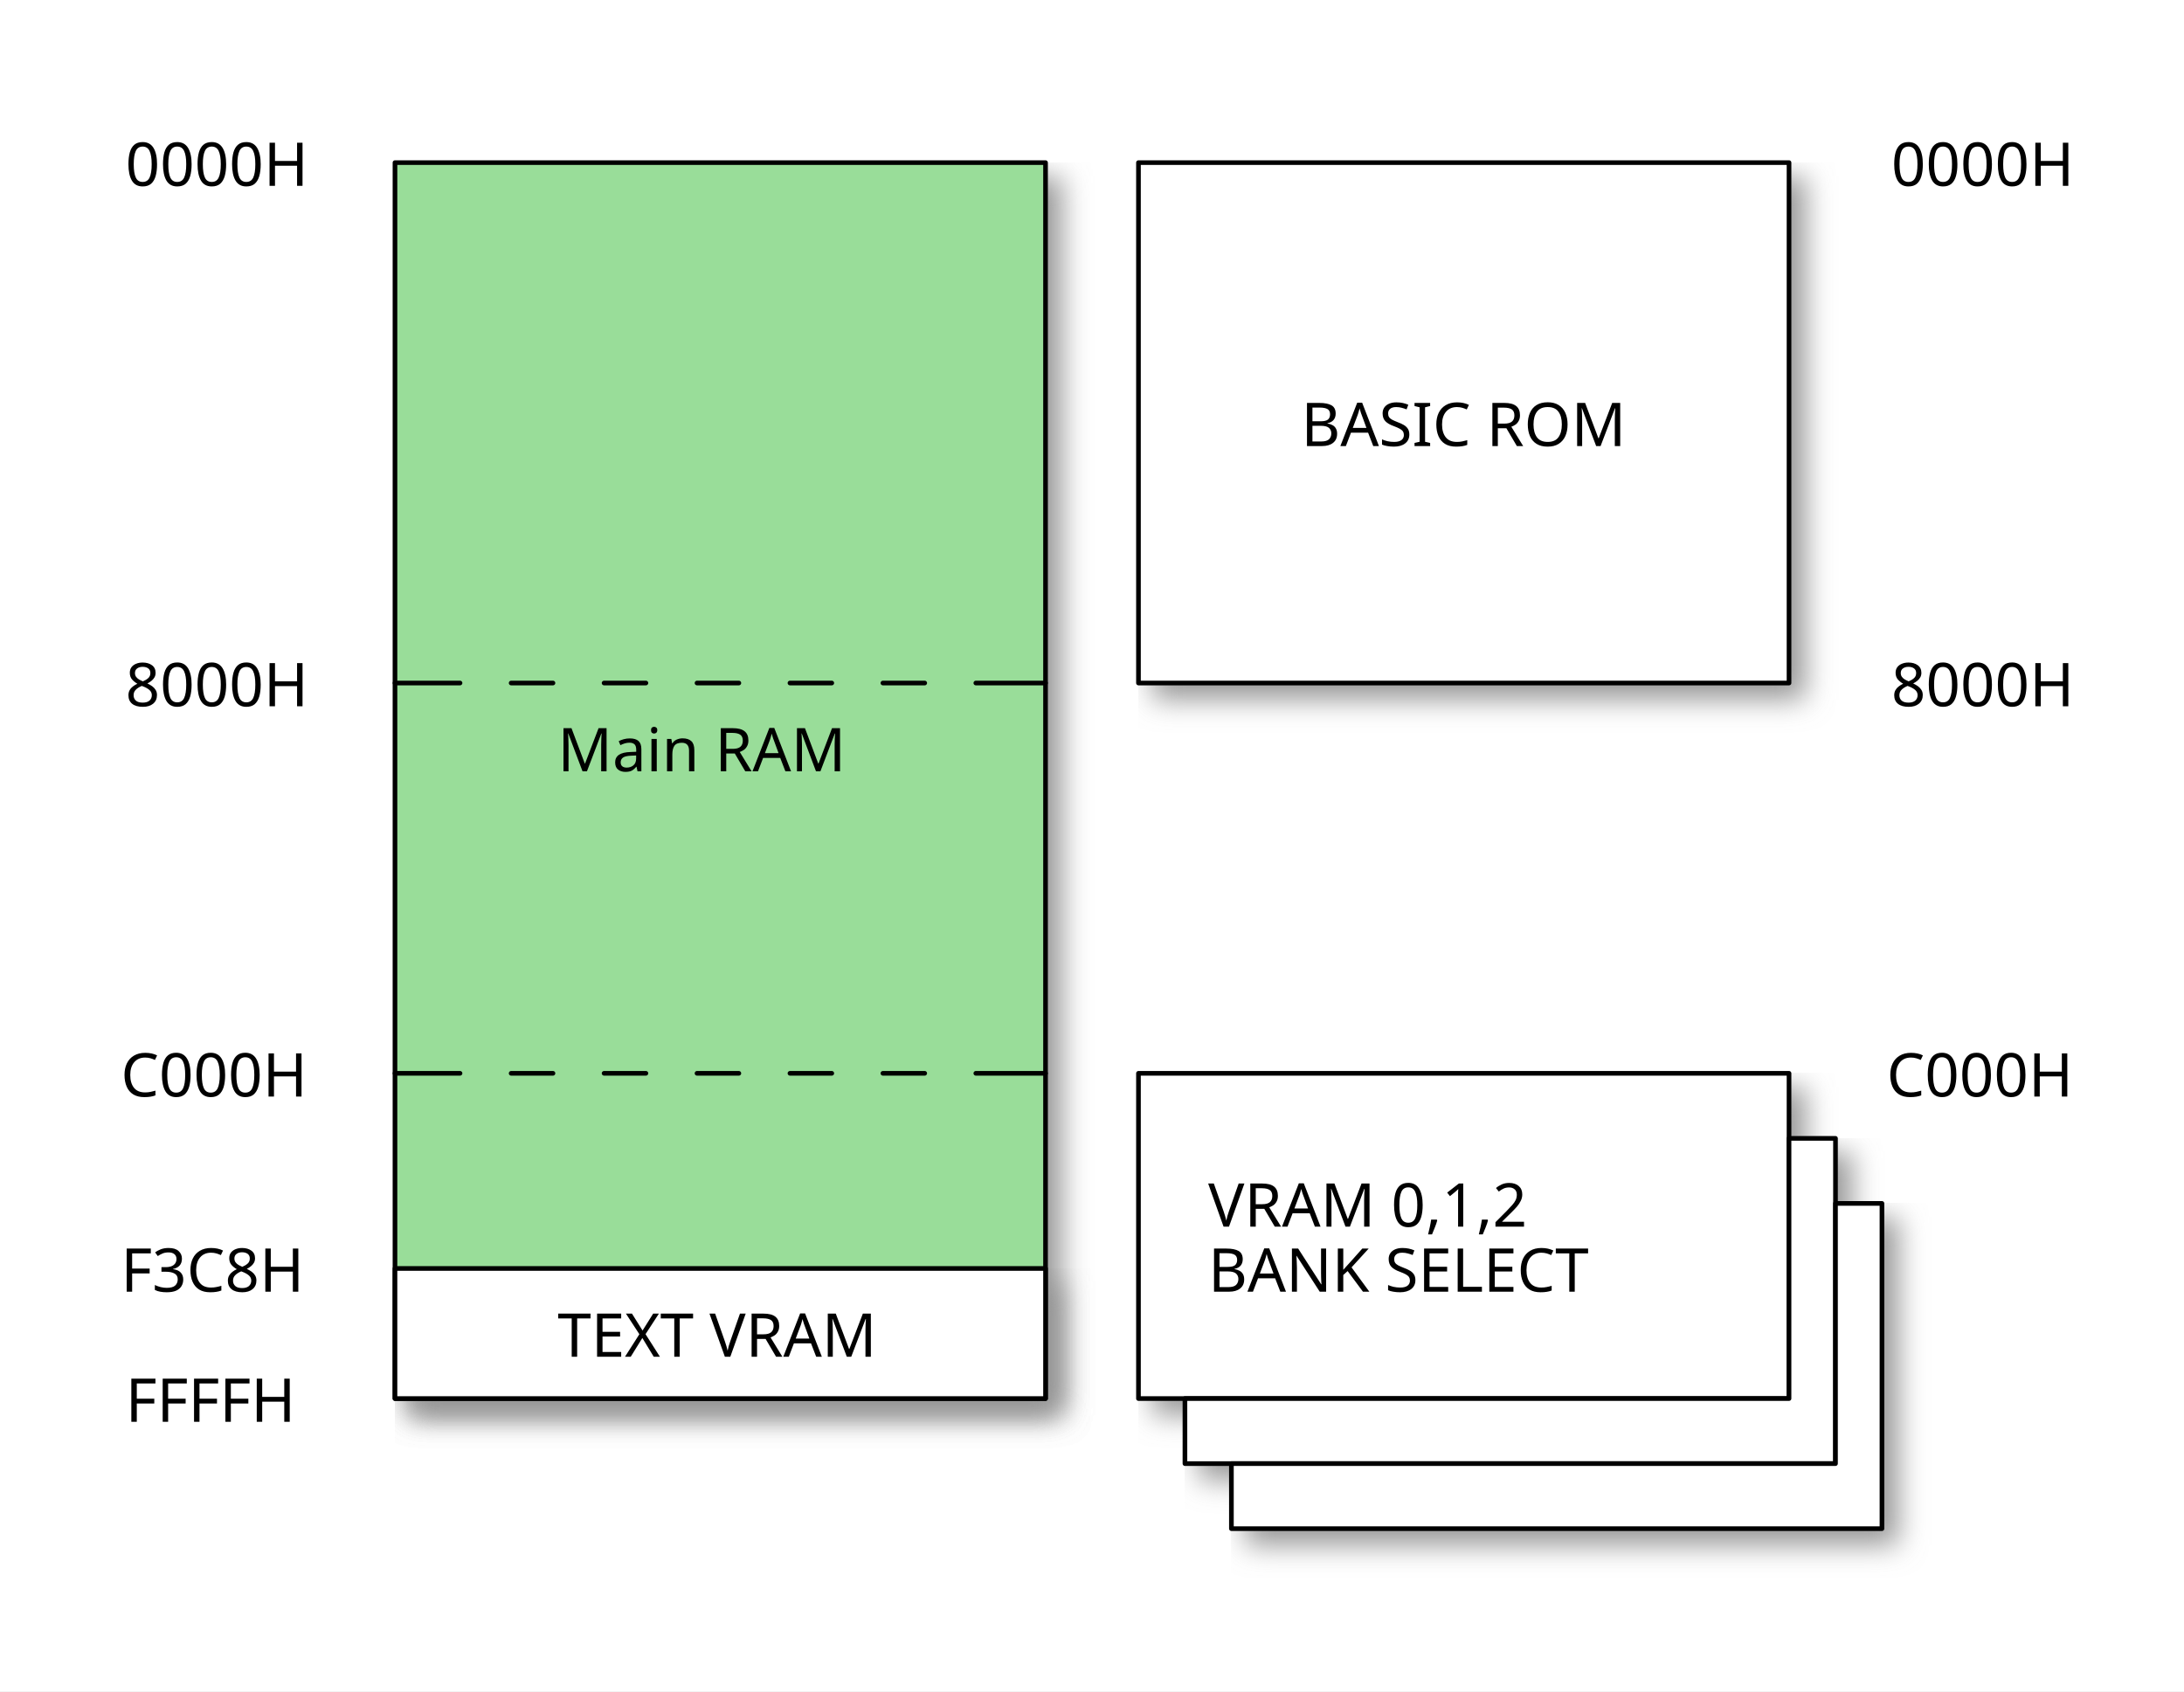
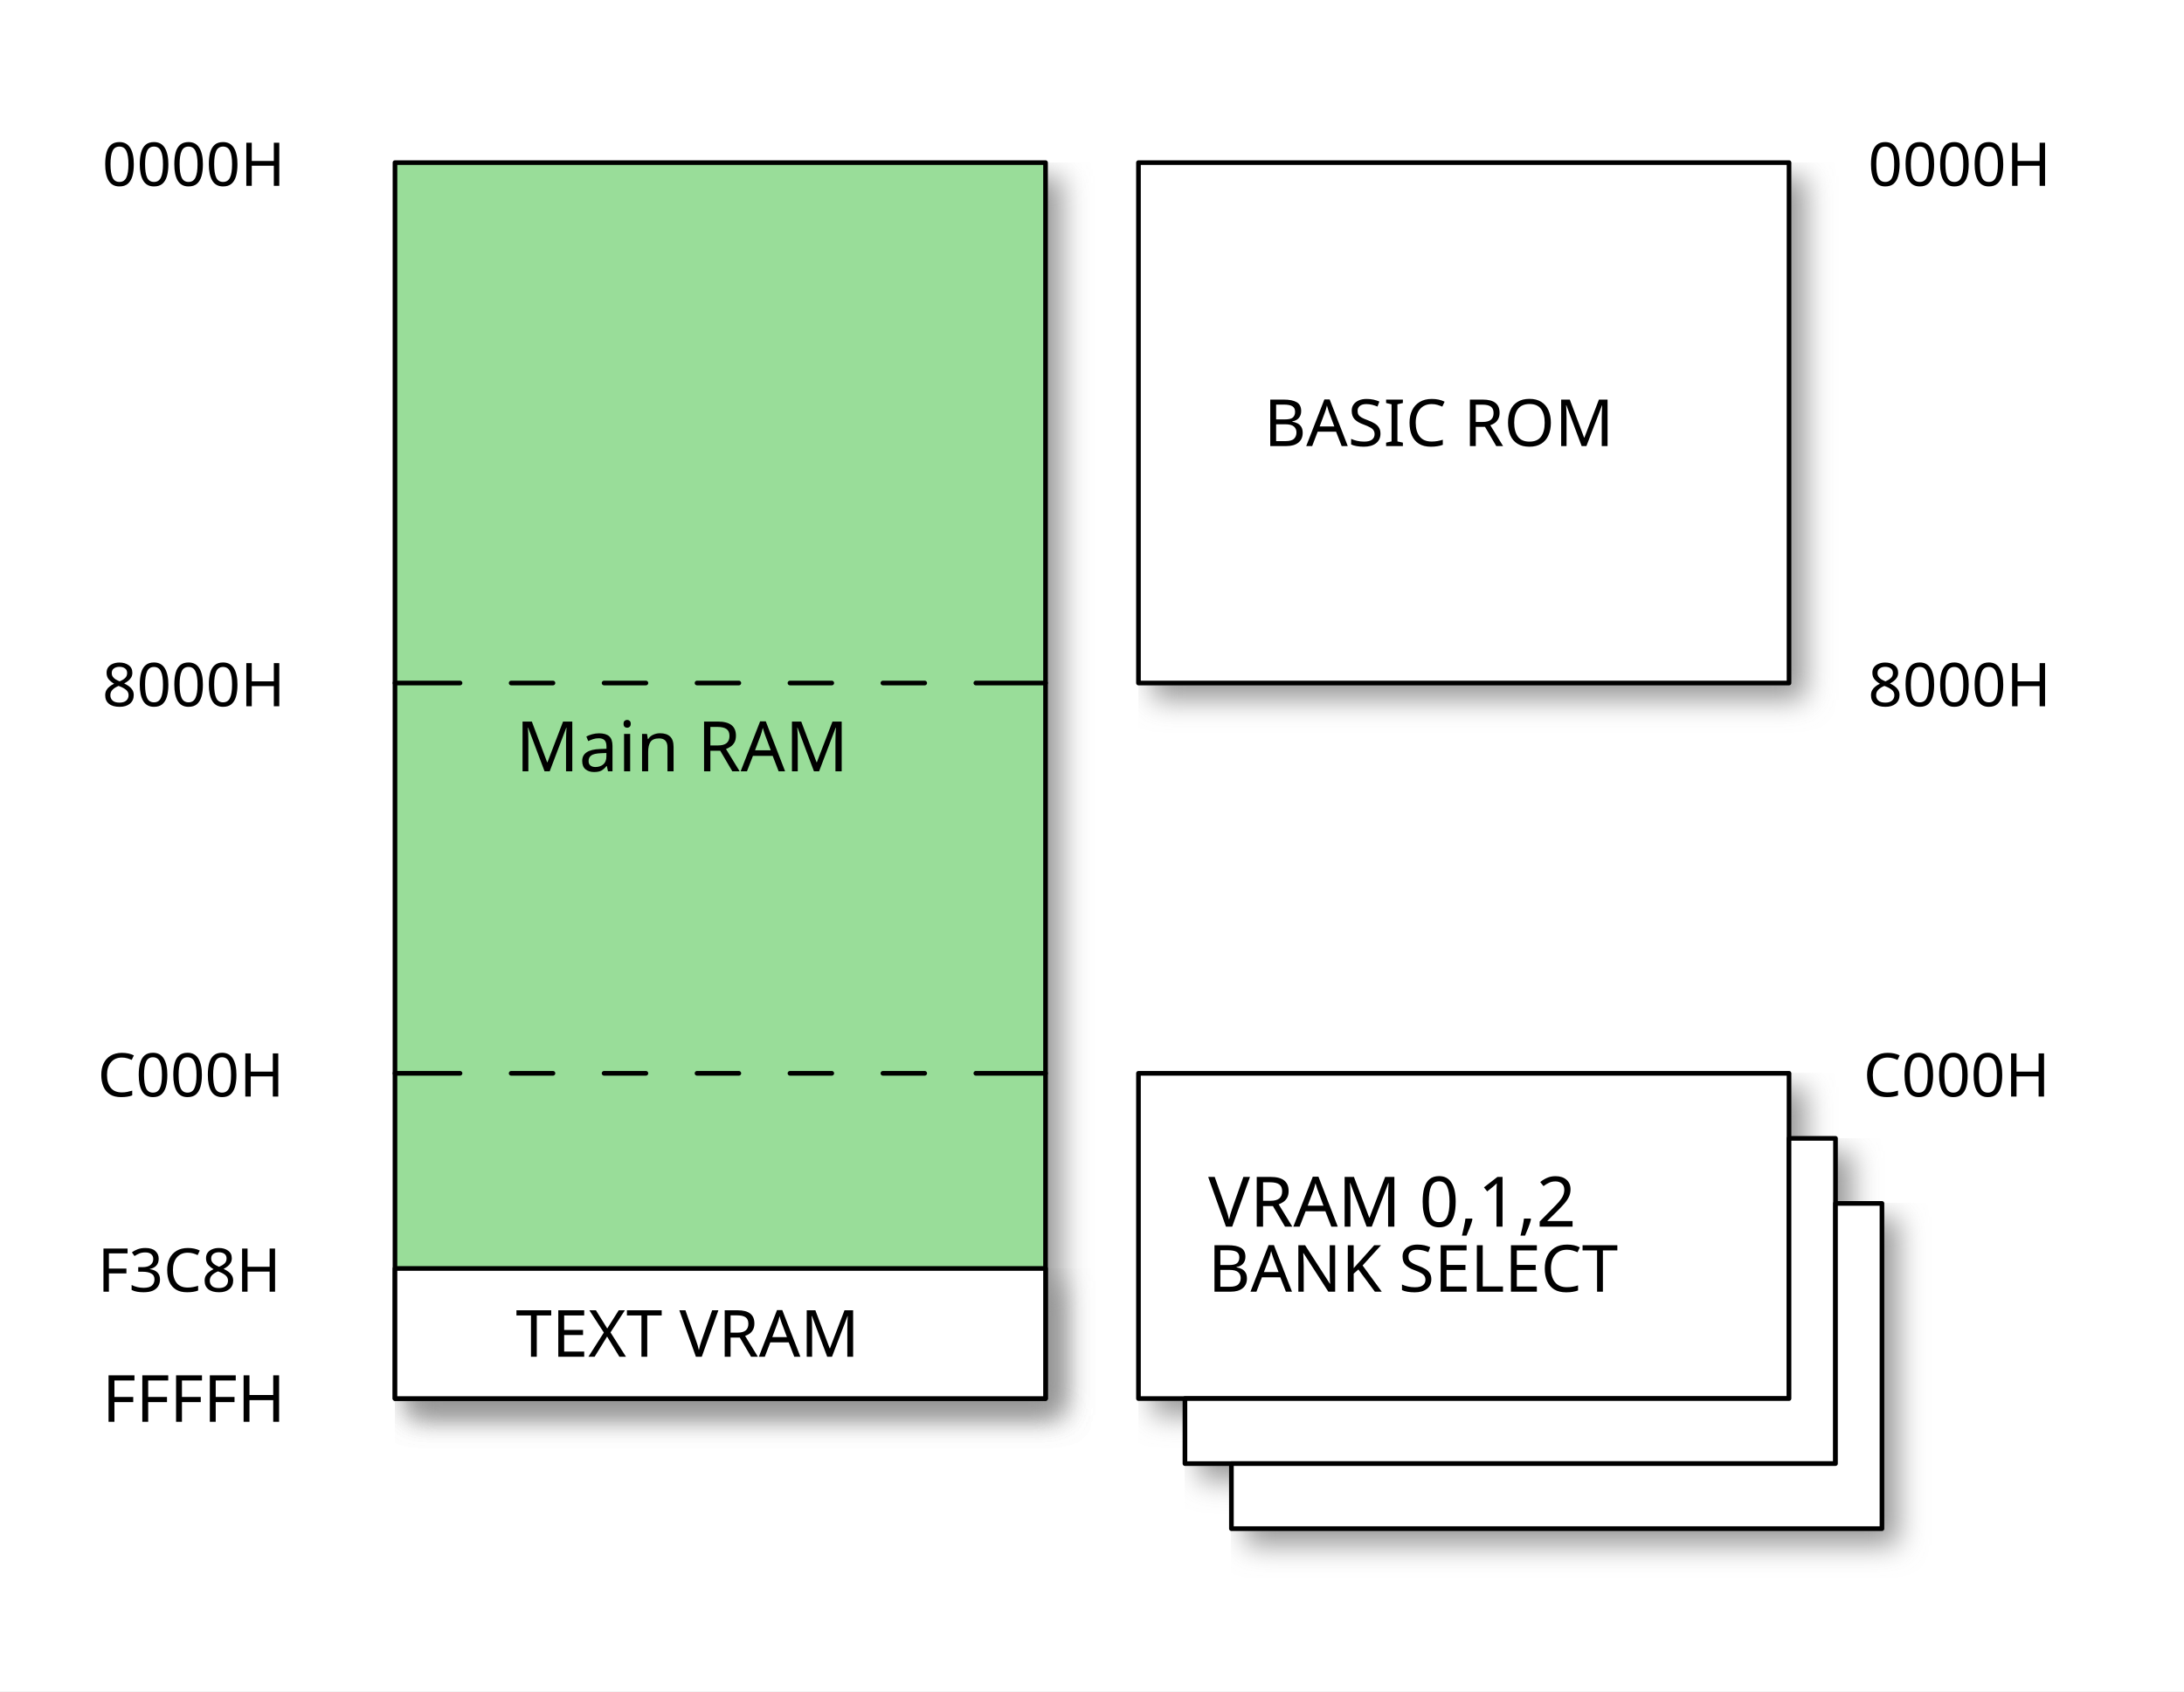
<svg xmlns="http://www.w3.org/2000/svg" height="364" preserveAspectRatio="xMidYMid meet" shape-rendering="geometricPrecision" version="1.0" viewBox="0 0 470 364" width="470">
  <defs>
    <filter height="200%" id="shadowBlur" width="200%" x="0" y="0">
      <feOffset dx="3" dy="3" in="SourceGraphic" result="offOut" />
      <feGaussianBlur in="offOut" stdDeviation="3" />
    </filter>
  </defs>
  <g stroke-linecap="square" stroke-linejoin="round" stroke-width="1">
    <rect height="364" style="fill: #ffffff" width="470" x="0" y="0" />
    <path d="M85.0 35.0 L225.0 35.0 L225.0 301.0 L85.0 301.0 z" fill="#969696" filter="url(#shadowBlur)" stroke="#969696" />
    <path d="M245.0 35.0 L385.0 35.0 L385.0 147.0 L245.0 147.0 z" fill="#969696" filter="url(#shadowBlur)" stroke="#969696" />
    <path d="M245.0 231.0 L385.0 231.0 L385.0 301.0 L245.0 301.0 z" fill="#969696" filter="url(#shadowBlur)" stroke="#969696" />
    <path d="M85.0 273.0 L225.0 273.0 L225.0 301.0 L85.0 301.0 z" fill="#969696" filter="url(#shadowBlur)" stroke="#969696" />
    <path d="M385.0 245.0 L395.0 245.0 L395.0 315.0 L255.0 315.0 L255.0 301.0 L385.0 301.0 z" fill="#969696" filter="url(#shadowBlur)" stroke="#969696" />
    <path d="M395.0 259.0 L405.0 259.0 L405.0 329.0 L265.0 329.0 L265.0 315.0 L395.0 315.0 z" fill="#969696" filter="url(#shadowBlur)" stroke="#969696" />
    <path d="M85.0 35.0 L225.0 35.0 L225.0 301.0 L85.0 301.0 z" fill="#99dd99" stroke="#000000" stroke-linecap="round" stroke-linejoin="round" stroke-width="1.0" />
    <path d="M245.0 35.0 L385.0 35.0 L385.0 147.0 L245.0 147.0 z" fill="white" stroke="#000000" stroke-linecap="round" stroke-linejoin="round" stroke-width="1.0" />
    <path d="M245.0 231.0 L385.0 231.0 L385.0 301.0 L245.0 301.0 z" fill="white" stroke="#000000" stroke-linecap="round" stroke-linejoin="round" stroke-width="1.0" />
    <path d="M85.0 273.0 L225.0 273.0 L225.0 301.0 L85.0 301.0 z" fill="white" stroke="#000000" stroke-linecap="round" stroke-linejoin="round" stroke-width="1.0" />
    <path d="M385.0 245.0 L395.0 245.0 L395.0 315.0 L255.0 315.0 L255.0 301.0 L385.0 301.0 z" fill="white" stroke="#000000" stroke-linecap="round" stroke-linejoin="round" stroke-width="1.0" />
    <path d="M395.0 259.0 L405.0 259.0 L405.0 329.0 L265.0 329.0 L265.0 315.0 L395.0 315.0 z" fill="white" stroke="#000000" stroke-linecap="round" stroke-linejoin="round" stroke-width="1.0" />
    <path d="M110.0 147.0 L119.0 147.0 " fill="none" stroke="#000000" stroke-linecap="round" stroke-linejoin="round" stroke-width="1.0" />
    <path d="M130.0 147.0 L139.0 147.0 " fill="none" stroke="#000000" stroke-linecap="round" stroke-linejoin="round" stroke-width="1.0" />
    <path d="M150.0 147.0 L159.0 147.0 " fill="none" stroke="#000000" stroke-linecap="round" stroke-linejoin="round" stroke-width="1.0" />
    <path d="M170.0 147.0 L179.0 147.0 " fill="none" stroke="#000000" stroke-linecap="round" stroke-linejoin="round" stroke-width="1.0" />
    <path d="M190.0 147.0 L199.0 147.0 " fill="none" stroke="#000000" stroke-linecap="round" stroke-linejoin="round" stroke-width="1.0" />
    <path d="M110.0 231.0 L119.0 231.0 " fill="none" stroke="#000000" stroke-linecap="round" stroke-linejoin="round" stroke-width="1.0" />
    <path d="M130.0 231.0 L139.0 231.0 " fill="none" stroke="#000000" stroke-linecap="round" stroke-linejoin="round" stroke-width="1.0" />
    <path d="M150.0 231.0 L159.0 231.0 " fill="none" stroke="#000000" stroke-linecap="round" stroke-linejoin="round" stroke-width="1.0" />
    <path d="M170.0 231.0 L179.0 231.0 " fill="none" stroke="#000000" stroke-linecap="round" stroke-linejoin="round" stroke-width="1.0" />
    <path d="M190.0 231.0 L199.0 231.0 " fill="none" stroke="#000000" stroke-linecap="round" stroke-linejoin="round" stroke-width="1.0" />
    <path d="M85.0 147.0 L99.0 147.0 " fill="none" stroke="#000000" stroke-linecap="round" stroke-linejoin="round" stroke-width="1.0" />
    <path d="M210.0 147.0 L225.0 147.0 " fill="none" stroke="#000000" stroke-linecap="round" stroke-linejoin="round" stroke-width="1.0" />
    <path d="M85.0 231.0 L99.0 231.0 " fill="none" stroke="#000000" stroke-linecap="round" stroke-linejoin="round" stroke-width="1.0" />
    <path d="M210.0 231.0 L225.0 231.0 " fill="none" stroke="#000000" stroke-linecap="round" stroke-linejoin="round" stroke-width="1.0" />
-     <text fill="#000000" font-family="sans-serif" font-size="13" stroke="none" x="27" y="40">0000H</text>
-     <text fill="#000000" font-family="sans-serif" font-size="13" stroke="none" x="407" y="40">0000H</text>
-     <text fill="#000000" font-family="sans-serif" font-size="13" stroke="none" x="280" y="96">BASIC ROM</text>
-     <text fill="#000000" font-family="sans-serif" font-size="13" stroke="none" x="27" y="152">8000H</text>
-     <text fill="#000000" font-family="sans-serif" font-size="13" stroke="none" x="407" y="152">8000H</text>
-     <text fill="#000000" font-family="sans-serif" font-size="13" stroke="none" x="120" y="166">Main RAM</text>
-     <text fill="#000000" font-family="sans-serif" font-size="13" stroke="none" x="26" y="236">C000H</text>
-     <text fill="#000000" font-family="sans-serif" font-size="13" stroke="none" x="406" y="236">C000H</text>
-     <text fill="#000000" font-family="sans-serif" font-size="13" stroke="none" x="260" y="264">VRAM 0,1,2</text>
-     <text fill="#000000" font-family="sans-serif" font-size="13" stroke="none" x="260" y="278">BANK SELECT</text>
-     <text fill="#000000" font-family="sans-serif" font-size="13" stroke="none" x="26" y="278">F3C8H</text>
-     <text fill="#000000" font-family="sans-serif" font-size="13" stroke="none" x="120" y="292">TEXT VRAM</text>
-     <text fill="#000000" font-family="sans-serif" font-size="13" stroke="none" x="27" y="306">FFFFH</text>
+     <text fill="#000000" font-family="sans-serif" font-size="13" stroke="none" x="22" y="40">0000H</text>
+     <text fill="#000000" font-family="sans-serif" font-size="13" stroke="none" x="402" y="40">0000H</text>
+     <text fill="#000000" font-family="sans-serif" font-size="14" stroke="none" x="272" y="96">BASIC ROM</text>
+     <text fill="#000000" font-family="sans-serif" font-size="13" stroke="none" x="22" y="152">8000H</text>
+     <text fill="#000000" font-family="sans-serif" font-size="13" stroke="none" x="402" y="152">8000H</text>
+     <text fill="#000000" font-family="sans-serif" font-size="15" stroke="none" x="111" y="166">Main RAM</text>
+     <text fill="#000000" font-family="sans-serif" font-size="13" stroke="none" x="21" y="236">C000H</text>
+     <text fill="#000000" font-family="sans-serif" font-size="13" stroke="none" x="401" y="236">C000H</text>
+     <text fill="#000000" font-family="sans-serif" font-size="15" stroke="none" x="260" y="264">VRAM 0,1,2</text>
+     <text fill="#000000" font-family="sans-serif" font-size="14" stroke="none" x="260" y="278">BANK SELECT</text>
+     <text fill="#000000" font-family="sans-serif" font-size="13" stroke="none" x="21" y="278">F3C8H</text>
+     <text fill="#000000" font-family="sans-serif" font-size="14" stroke="none" x="111" y="292">TEXT VRAM</text>
+     <text fill="#000000" font-family="sans-serif" font-size="14" stroke="none" x="22" y="306">FFFFH</text>
  </g>
</svg>
